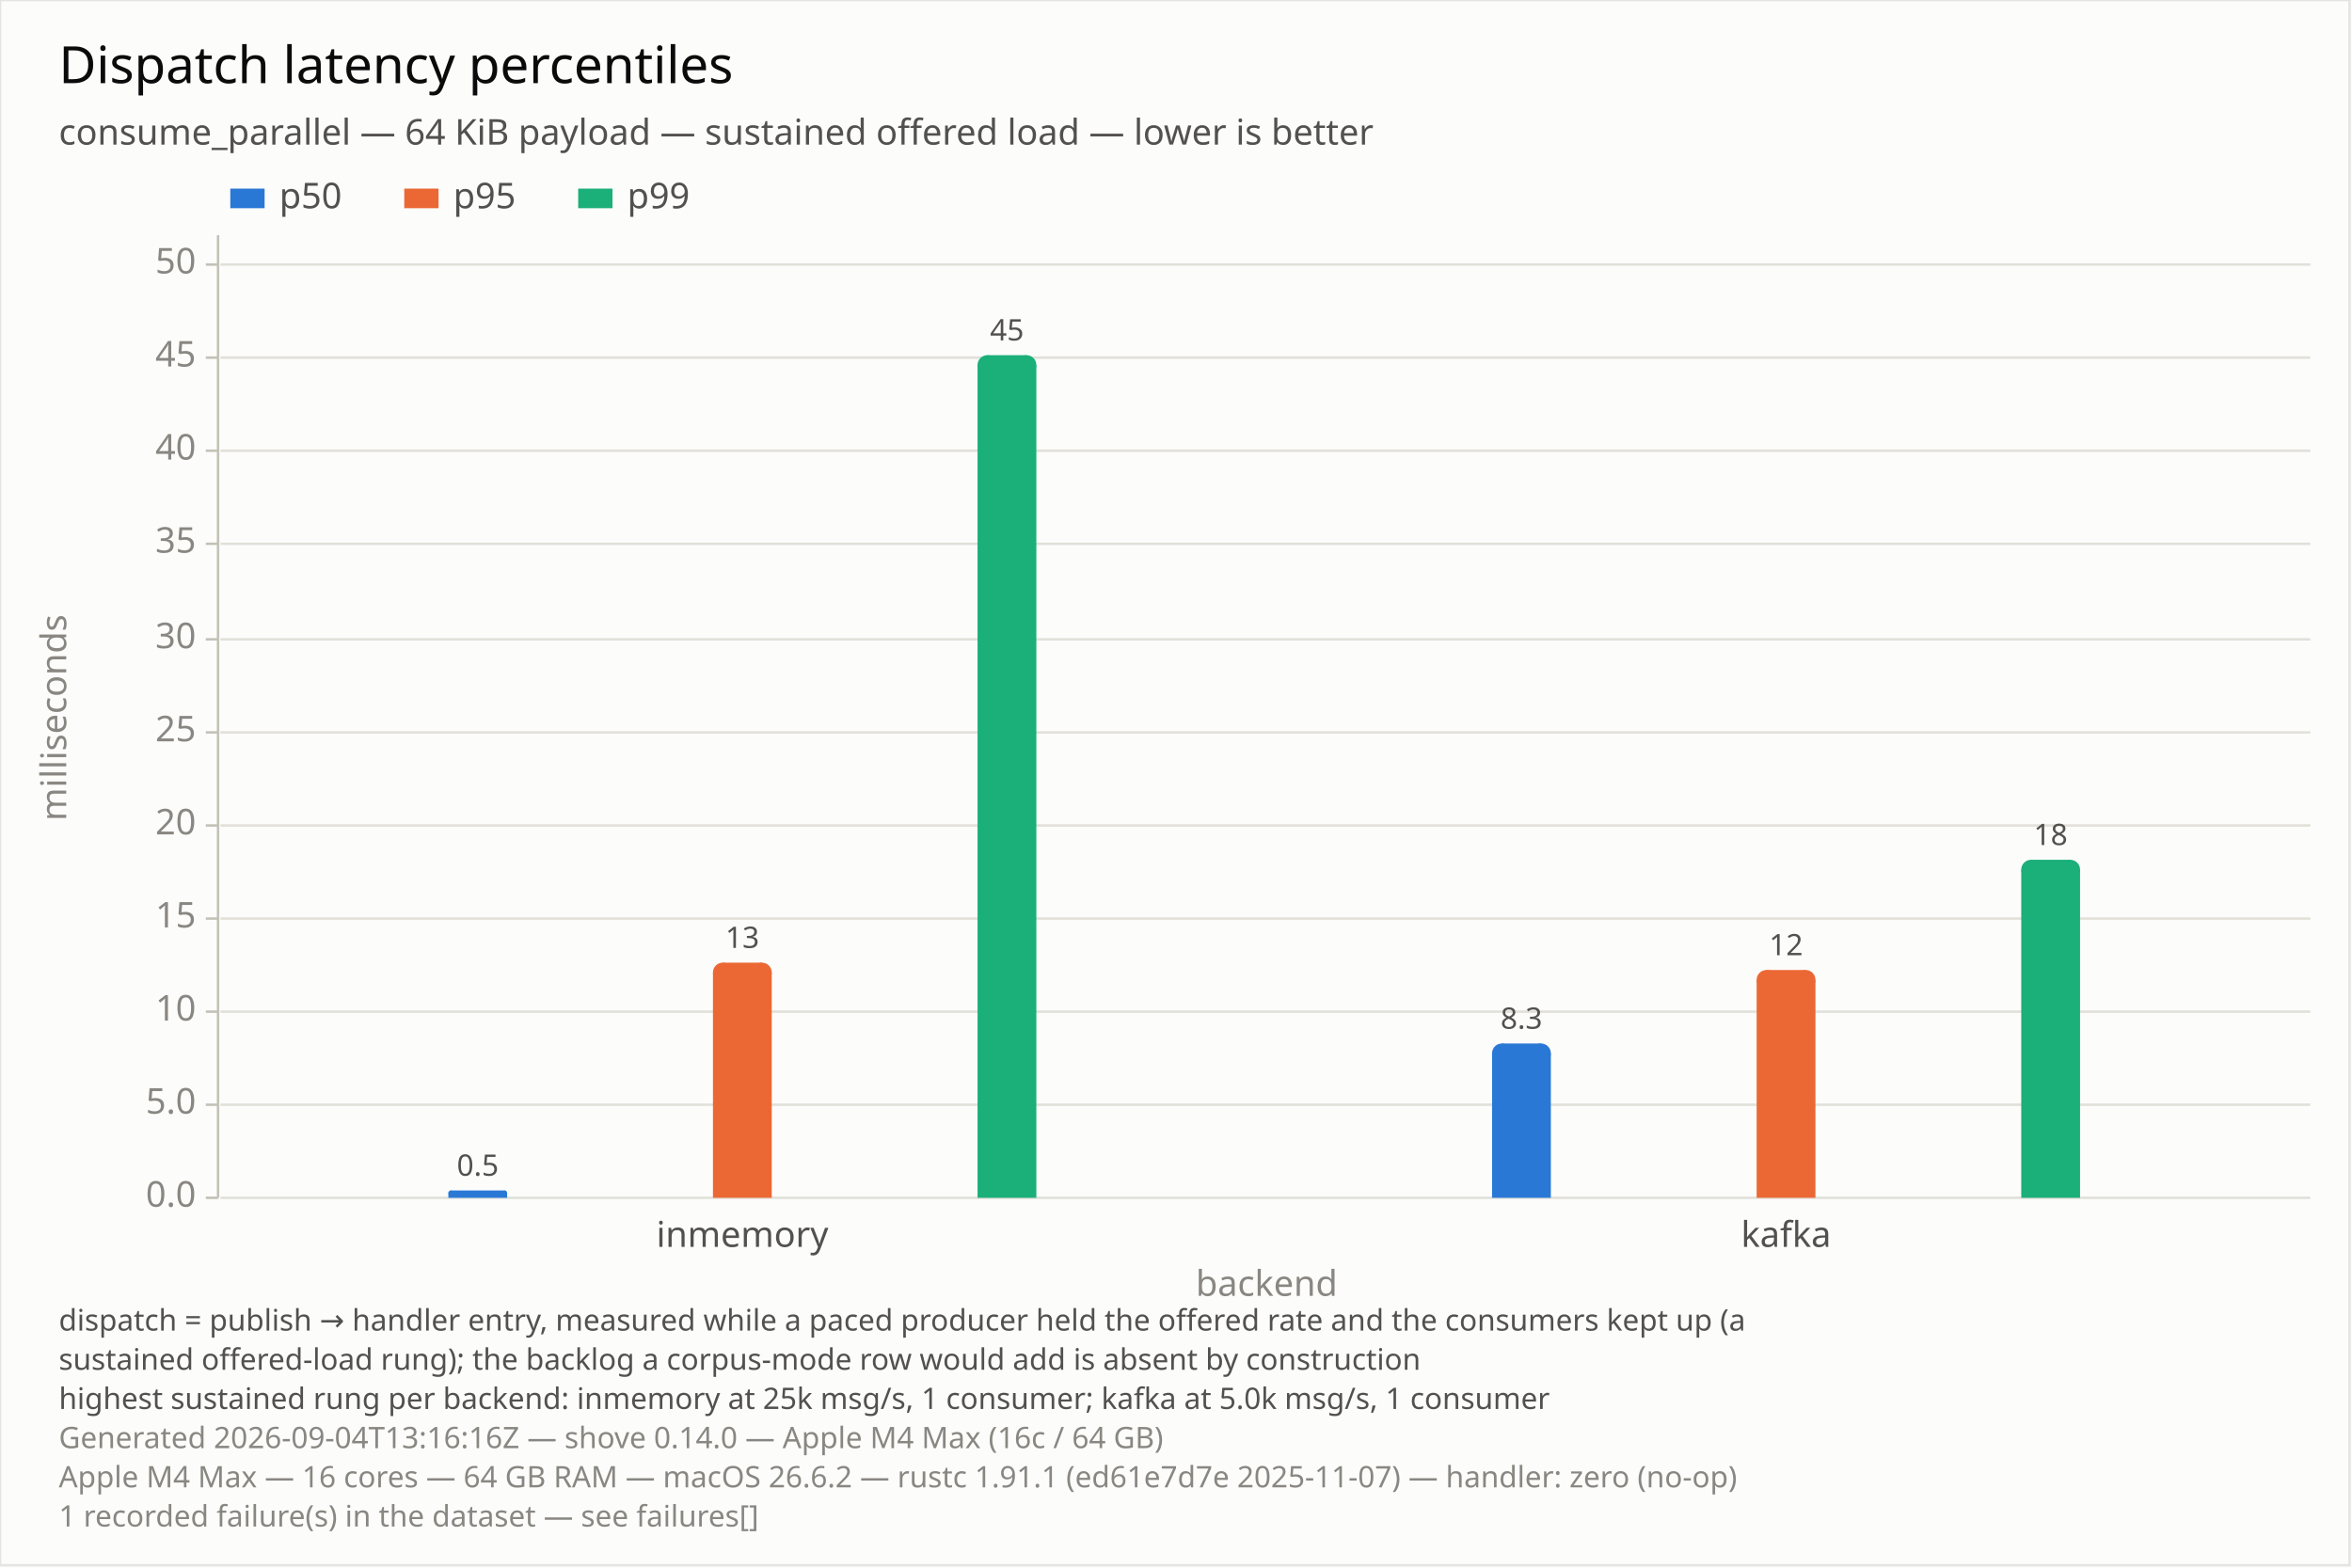
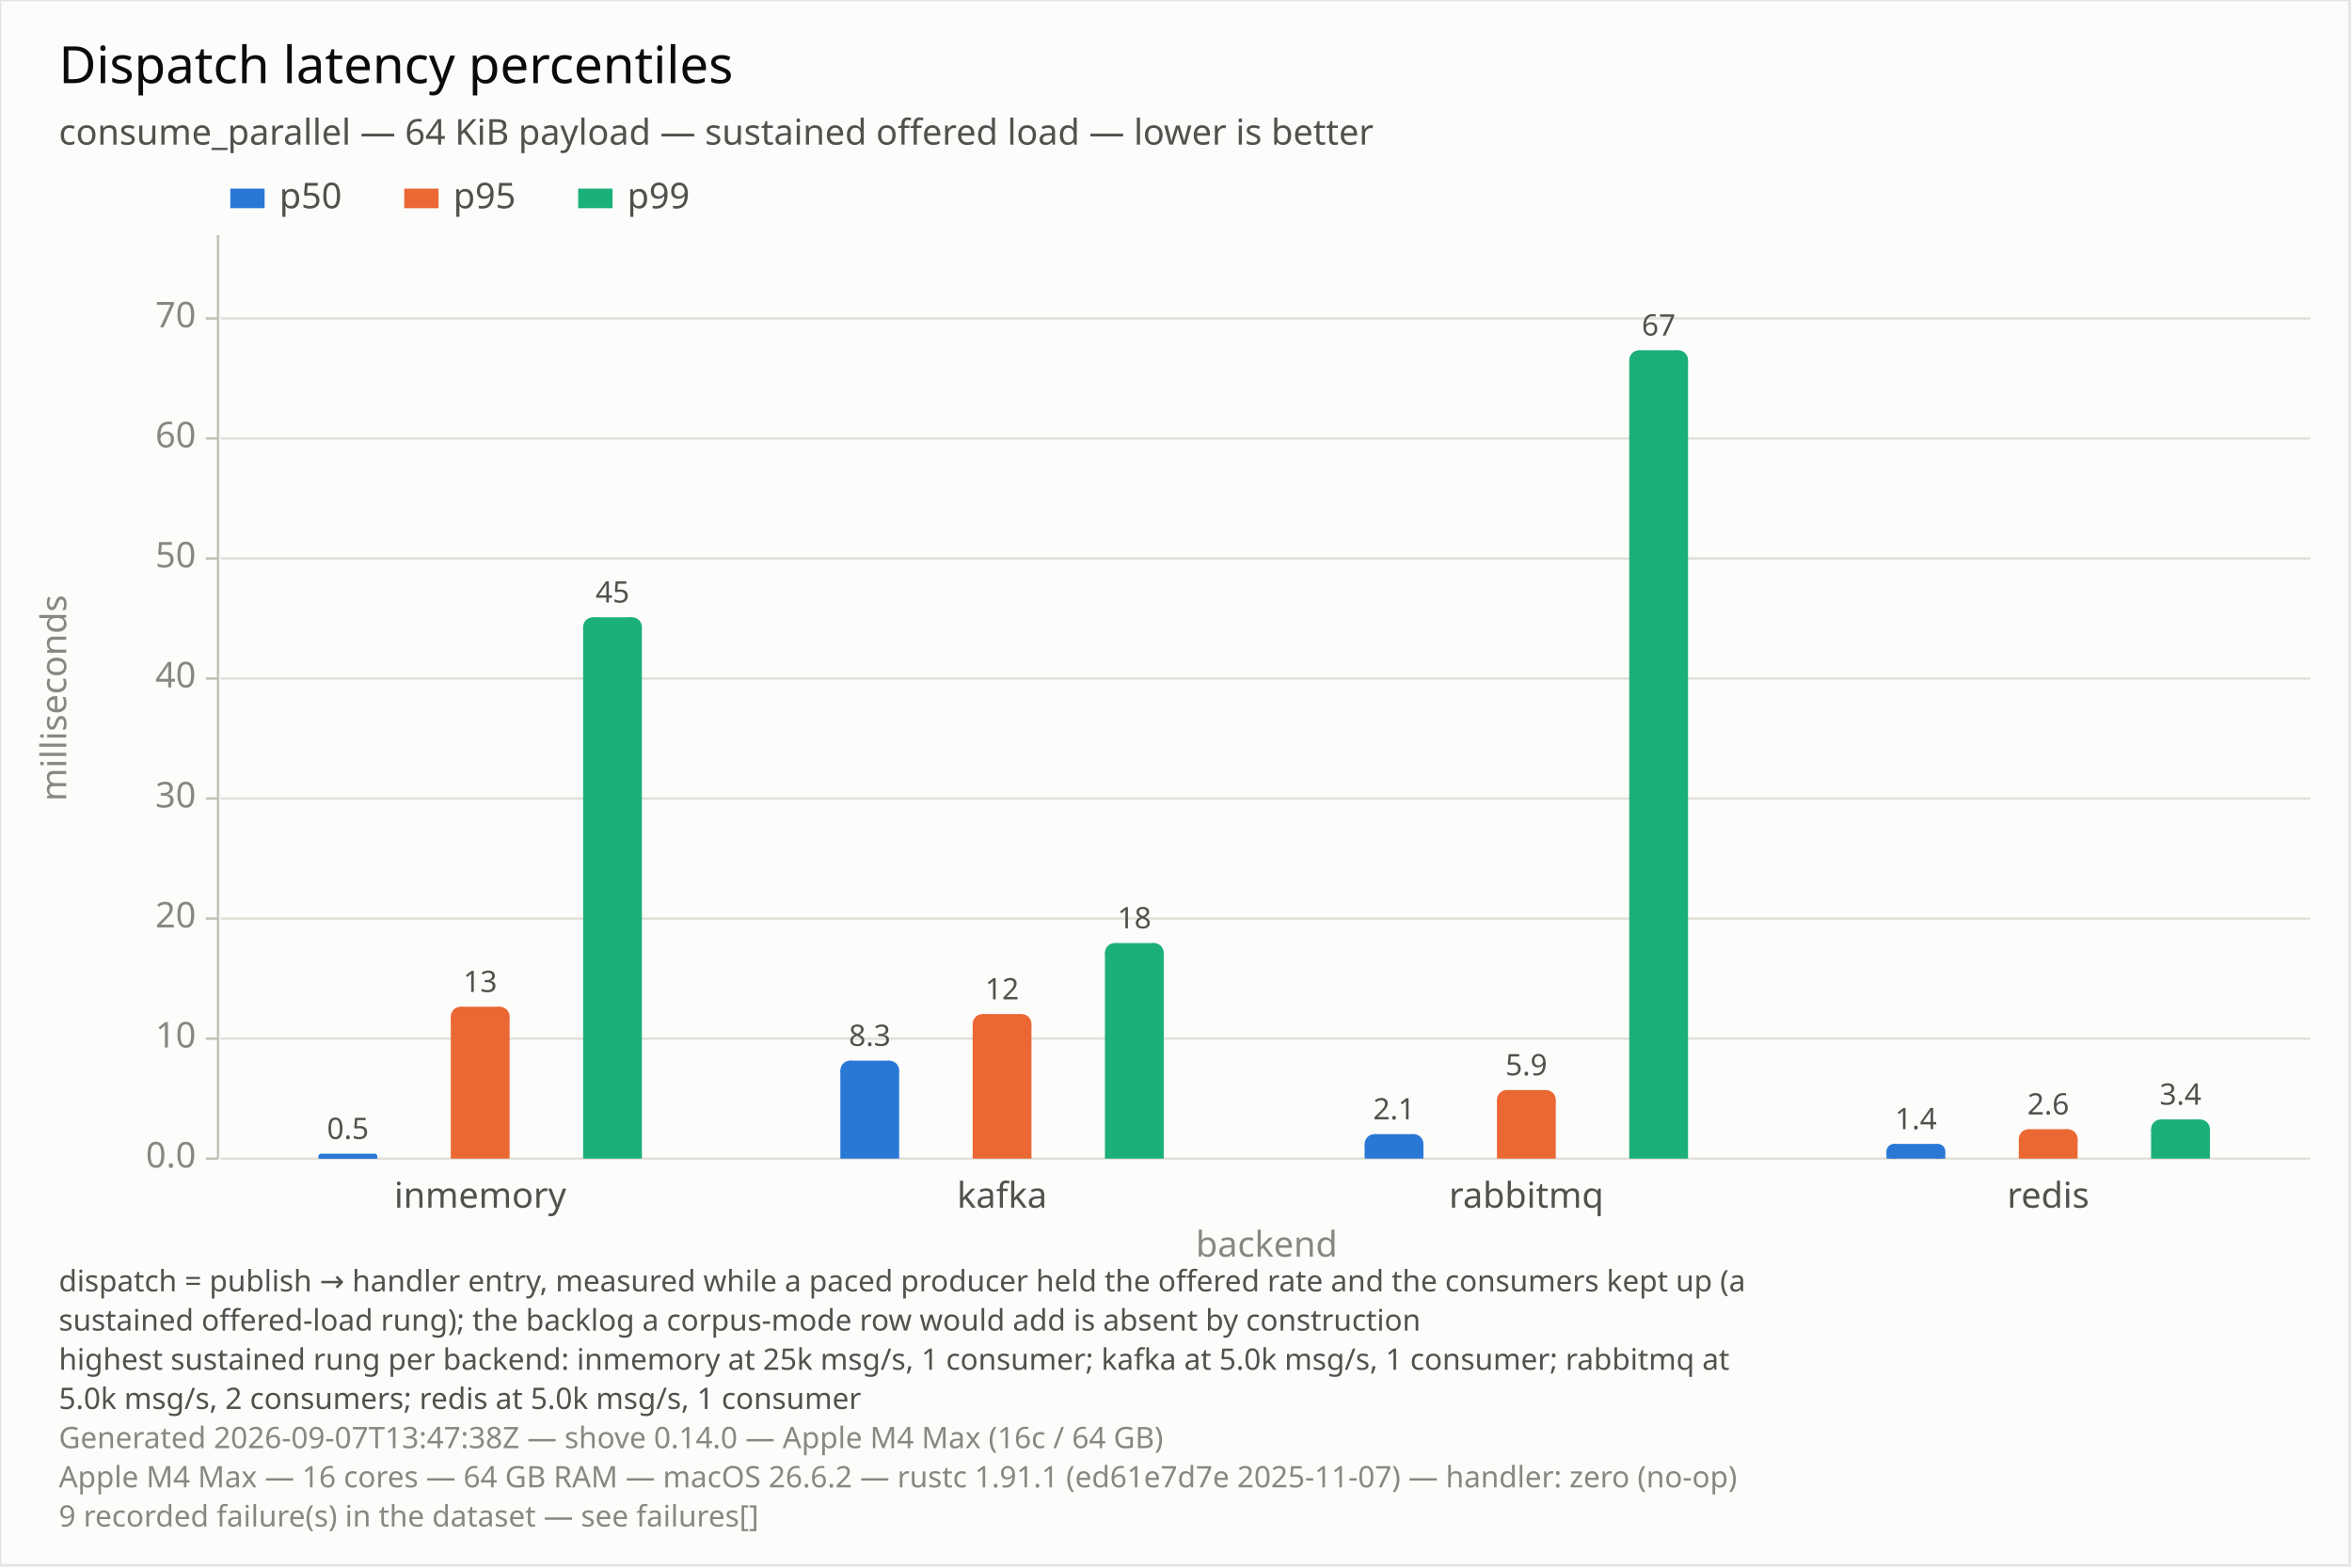
<svg xmlns="http://www.w3.org/2000/svg" width="960" height="640" viewBox="0 0 960 640">
  <rect x="0" y="0" width="960" height="640" opacity="1" fill="#FCFCFB" stroke="none" />
  <rect x="0" y="0" width="959" height="639" opacity="0.1" fill="none" stroke="#0B0B0B" />
  <text x="24" y="18" dy="0.76em" text-anchor="start" font-family="sans-serif" font-size="20.968" opacity="1" fill="#0B0B0B">
Dispatch latency percentiles
</text>
  <text x="24" y="48" dy="0.76em" text-anchor="start" font-family="sans-serif" font-size="14.516" opacity="1" fill="#52514E">
consume_parallel — 64 KiB payload — sustained offered load — lower is better
</text>
-   <text x="24" y="534" dy="0.76em" text-anchor="start" font-family="sans-serif" font-size="12.097" opacity="1" fill="#52514E">
+   <text x="24" y="518" dy="0.76em" text-anchor="start" font-family="sans-serif" font-size="12.097" opacity="1" fill="#52514E">
dispatch = publish → handler entry, measured while a paced producer held the offered rate and the consumers kept up (a
</text>
-   <text x="24" y="550" dy="0.76em" text-anchor="start" font-family="sans-serif" font-size="12.097" opacity="1" fill="#52514E">
+   <text x="24" y="534" dy="0.76em" text-anchor="start" font-family="sans-serif" font-size="12.097" opacity="1" fill="#52514E">
sustained offered-load rung); the backlog a corpus-mode row would add is absent by construction
</text>
+   <text x="24" y="550" dy="0.76em" text-anchor="start" font-family="sans-serif" font-size="12.097" opacity="1" fill="#52514E">
+ highest sustained rung per backend: inmemory at 25k msg/s, 1 consumer; kafka at 5.0k msg/s, 1 consumer; rabbitmq at
+ </text>
  <text x="24" y="566" dy="0.76em" text-anchor="start" font-family="sans-serif" font-size="12.097" opacity="1" fill="#52514E">
- highest sustained rung per backend: inmemory at 25k msg/s, 1 consumer; kafka at 5.0k msg/s, 1 consumer
+ 5.0k msg/s, 2 consumers; redis at 5.0k msg/s, 1 consumer
</text>
  <text x="24" y="582" dy="0.76em" text-anchor="start" font-family="sans-serif" font-size="12.097" opacity="1" fill="#898781">
- Generated 2026-09-04T13:16:16Z — shove 0.14.0 — Apple M4 Max (16c / 64 GB)
+ Generated 2026-09-07T13:47:38Z — shove 0.14.0 — Apple M4 Max (16c / 64 GB)
</text>
  <text x="24" y="598" dy="0.76em" text-anchor="start" font-family="sans-serif" font-size="12.097" opacity="1" fill="#898781">
Apple M4 Max — 16 cores — 64 GB RAM — macOS 26.6.2 — rustc 1.91.1 (ed61e7d7e 2025-11-07) — handler: zero (no-op)
</text>
  <text x="24" y="614" dy="0.76em" text-anchor="start" font-family="sans-serif" font-size="12.097" opacity="1" fill="#898781">
- 1 recorded failure(s) in the dataset — see failures[]
+ 9 recorded failure(s) in the dataset — see failures[]
</text>
-   <text x="16" y="293" dy="0.76em" text-anchor="middle" font-family="sans-serif" font-size="14.516" opacity="1" fill="#898781" transform="rotate(270, 16, 293)">
+   <text x="16" y="285" dy="0.76em" text-anchor="middle" font-family="sans-serif" font-size="14.516" opacity="1" fill="#898781" transform="rotate(270, 16, 285)">
milliseconds
</text>
-   <line opacity="1" stroke="#E1E0D9" stroke-width="1" x1="90" y1="489" x2="943" y2="489" />
-   <line opacity="1" stroke="#E1E0D9" stroke-width="1" x1="90" y1="451" x2="943" y2="451" />
-   <line opacity="1" stroke="#E1E0D9" stroke-width="1" x1="90" y1="413" x2="943" y2="413" />
+   <line opacity="1" stroke="#E1E0D9" stroke-width="1" x1="90" y1="473" x2="943" y2="473" />
+   <line opacity="1" stroke="#E1E0D9" stroke-width="1" x1="90" y1="424" x2="943" y2="424" />
  <line opacity="1" stroke="#E1E0D9" stroke-width="1" x1="90" y1="375" x2="943" y2="375" />
-   <line opacity="1" stroke="#E1E0D9" stroke-width="1" x1="90" y1="337" x2="943" y2="337" />
-   <line opacity="1" stroke="#E1E0D9" stroke-width="1" x1="90" y1="299" x2="943" y2="299" />
-   <line opacity="1" stroke="#E1E0D9" stroke-width="1" x1="90" y1="261" x2="943" y2="261" />
-   <line opacity="1" stroke="#E1E0D9" stroke-width="1" x1="90" y1="222" x2="943" y2="222" />
-   <line opacity="1" stroke="#E1E0D9" stroke-width="1" x1="90" y1="184" x2="943" y2="184" />
-   <line opacity="1" stroke="#E1E0D9" stroke-width="1" x1="90" y1="146" x2="943" y2="146" />
-   <line opacity="1" stroke="#E1E0D9" stroke-width="1" x1="90" y1="108" x2="943" y2="108" />
-   <polyline fill="none" opacity="1" stroke="#C3C2B7" stroke-width="1" points="89,96 89,489 " />
-   <text x="80" y="489" dy="0.5ex" text-anchor="end" font-family="sans-serif" font-size="14.516" opacity="1" fill="#898781">
+   <line opacity="1" stroke="#E1E0D9" stroke-width="1" x1="90" y1="326" x2="943" y2="326" />
+   <line opacity="1" stroke="#E1E0D9" stroke-width="1" x1="90" y1="277" x2="943" y2="277" />
+   <line opacity="1" stroke="#E1E0D9" stroke-width="1" x1="90" y1="228" x2="943" y2="228" />
+   <line opacity="1" stroke="#E1E0D9" stroke-width="1" x1="90" y1="179" x2="943" y2="179" />
+   <line opacity="1" stroke="#E1E0D9" stroke-width="1" x1="90" y1="130" x2="943" y2="130" />
+   <polyline fill="none" opacity="1" stroke="#C3C2B7" stroke-width="1" points="89,96 89,473 " />
+   <text x="80" y="473" dy="0.5ex" text-anchor="end" font-family="sans-serif" font-size="14.516" opacity="1" fill="#898781">
0.0
</text>
-   <polyline fill="none" opacity="1" stroke="#C3C2B7" stroke-width="1" points="84,489 89,489 " />
-   <text x="80" y="451" dy="0.5ex" text-anchor="end" font-family="sans-serif" font-size="14.516" opacity="1" fill="#898781">
- 5.0
- </text>
-   <polyline fill="none" opacity="1" stroke="#C3C2B7" stroke-width="1" points="84,451 89,451 " />
-   <text x="80" y="413" dy="0.5ex" text-anchor="end" font-family="sans-serif" font-size="14.516" opacity="1" fill="#898781">
+   <polyline fill="none" opacity="1" stroke="#C3C2B7" stroke-width="1" points="84,473 89,473 " />
+   <text x="80" y="424" dy="0.5ex" text-anchor="end" font-family="sans-serif" font-size="14.516" opacity="1" fill="#898781">
10
</text>
-   <polyline fill="none" opacity="1" stroke="#C3C2B7" stroke-width="1" points="84,413 89,413 " />
+   <polyline fill="none" opacity="1" stroke="#C3C2B7" stroke-width="1" points="84,424 89,424 " />
  <text x="80" y="375" dy="0.5ex" text-anchor="end" font-family="sans-serif" font-size="14.516" opacity="1" fill="#898781">
- 15
+ 20
</text>
  <polyline fill="none" opacity="1" stroke="#C3C2B7" stroke-width="1" points="84,375 89,375 " />
-   <text x="80" y="337" dy="0.5ex" text-anchor="end" font-family="sans-serif" font-size="14.516" opacity="1" fill="#898781">
- 20
- </text>
-   <polyline fill="none" opacity="1" stroke="#C3C2B7" stroke-width="1" points="84,337 89,337 " />
-   <text x="80" y="299" dy="0.5ex" text-anchor="end" font-family="sans-serif" font-size="14.516" opacity="1" fill="#898781">
- 25
- </text>
-   <polyline fill="none" opacity="1" stroke="#C3C2B7" stroke-width="1" points="84,299 89,299 " />
-   <text x="80" y="261" dy="0.5ex" text-anchor="end" font-family="sans-serif" font-size="14.516" opacity="1" fill="#898781">
+   <text x="80" y="326" dy="0.5ex" text-anchor="end" font-family="sans-serif" font-size="14.516" opacity="1" fill="#898781">
30
</text>
-   <polyline fill="none" opacity="1" stroke="#C3C2B7" stroke-width="1" points="84,261 89,261 " />
-   <text x="80" y="222" dy="0.5ex" text-anchor="end" font-family="sans-serif" font-size="14.516" opacity="1" fill="#898781">
- 35
- </text>
-   <polyline fill="none" opacity="1" stroke="#C3C2B7" stroke-width="1" points="84,222 89,222 " />
-   <text x="80" y="184" dy="0.5ex" text-anchor="end" font-family="sans-serif" font-size="14.516" opacity="1" fill="#898781">
+   <polyline fill="none" opacity="1" stroke="#C3C2B7" stroke-width="1" points="84,326 89,326 " />
+   <text x="80" y="277" dy="0.5ex" text-anchor="end" font-family="sans-serif" font-size="14.516" opacity="1" fill="#898781">
40
</text>
-   <polyline fill="none" opacity="1" stroke="#C3C2B7" stroke-width="1" points="84,184 89,184 " />
-   <text x="80" y="146" dy="0.5ex" text-anchor="end" font-family="sans-serif" font-size="14.516" opacity="1" fill="#898781">
+   <polyline fill="none" opacity="1" stroke="#C3C2B7" stroke-width="1" points="84,277 89,277 " />
+   <text x="80" y="228" dy="0.5ex" text-anchor="end" font-family="sans-serif" font-size="14.516" opacity="1" fill="#898781">
+ 50
+ </text>
+   <polyline fill="none" opacity="1" stroke="#C3C2B7" stroke-width="1" points="84,228 89,228 " />
+   <text x="80" y="179" dy="0.5ex" text-anchor="end" font-family="sans-serif" font-size="14.516" opacity="1" fill="#898781">
+ 60
+ </text>
+   <polyline fill="none" opacity="1" stroke="#C3C2B7" stroke-width="1" points="84,179 89,179 " />
+   <text x="80" y="130" dy="0.5ex" text-anchor="end" font-family="sans-serif" font-size="14.516" opacity="1" fill="#898781">
+ 70
+ </text>
+   <polyline fill="none" opacity="1" stroke="#C3C2B7" stroke-width="1" points="84,130 89,130 " />
+   <rect x="130" y="472" width="24" height="1" opacity="1" fill="#2A78D6" stroke="none" />
+   <rect x="131" y="471" width="22" height="2" opacity="1" fill="#2A78D6" stroke="none" />
+   <circle cx="131" cy="472" r="1" opacity="1" fill="#2A78D6" stroke="none" stroke-width="0" />
+   <circle cx="153" cy="472" r="1" opacity="1" fill="#2A78D6" stroke="none" stroke-width="0" />
+   <text x="142" y="468" dy="-0.5ex" text-anchor="middle" font-family="sans-serif" font-size="12.097" opacity="1" fill="#52514E">
+ 0.5
+ </text>
+   <rect x="184" y="415" width="24" height="58" opacity="1" fill="#EB6834" stroke="none" />
+   <rect x="188" y="411" width="16" height="5" opacity="1" fill="#EB6834" stroke="none" />
+   <circle cx="188" cy="415" r="4" opacity="1" fill="#EB6834" stroke="none" stroke-width="0" />
+   <circle cx="204" cy="415" r="4" opacity="1" fill="#EB6834" stroke="none" stroke-width="0" />
+   <text x="196" y="408" dy="-0.5ex" text-anchor="middle" font-family="sans-serif" font-size="12.097" opacity="1" fill="#52514E">
+ 13
+ </text>
+   <rect x="238" y="256" width="24" height="217" opacity="1" fill="#1BAF7A" stroke="none" />
+   <rect x="242" y="252" width="16" height="5" opacity="1" fill="#1BAF7A" stroke="none" />
+   <circle cx="242" cy="256" r="4" opacity="1" fill="#1BAF7A" stroke="none" stroke-width="0" />
+   <circle cx="258" cy="256" r="4" opacity="1" fill="#1BAF7A" stroke="none" stroke-width="0" />
+   <text x="250" y="249" dy="-0.5ex" text-anchor="middle" font-family="sans-serif" font-size="12.097" opacity="1" fill="#52514E">
45
</text>
-   <polyline fill="none" opacity="1" stroke="#C3C2B7" stroke-width="1" points="84,146 89,146 " />
-   <text x="80" y="108" dy="0.5ex" text-anchor="end" font-family="sans-serif" font-size="14.516" opacity="1" fill="#898781">
- 50
- </text>
-   <polyline fill="none" opacity="1" stroke="#C3C2B7" stroke-width="1" points="84,108 89,108 " />
-   <rect x="183" y="487" width="24" height="2" opacity="1" fill="#2A78D6" stroke="none" />
-   <rect x="184" y="486" width="22" height="2" opacity="1" fill="#2A78D6" stroke="none" />
-   <circle cx="184" cy="487" r="1" opacity="1" fill="#2A78D6" stroke="none" stroke-width="0" />
-   <circle cx="206" cy="487" r="1" opacity="1" fill="#2A78D6" stroke="none" stroke-width="0" />
-   <text x="195" y="483" dy="-0.5ex" text-anchor="middle" font-family="sans-serif" font-size="12.097" opacity="1" fill="#52514E">
- 0.5
- </text>
-   <rect x="291" y="397" width="24" height="92" opacity="1" fill="#EB6834" stroke="none" />
-   <rect x="295" y="393" width="16" height="5" opacity="1" fill="#EB6834" stroke="none" />
-   <circle cx="295" cy="397" r="4" opacity="1" fill="#EB6834" stroke="none" stroke-width="0" />
-   <circle cx="311" cy="397" r="4" opacity="1" fill="#EB6834" stroke="none" stroke-width="0" />
-   <text x="303" y="390" dy="-0.5ex" text-anchor="middle" font-family="sans-serif" font-size="12.097" opacity="1" fill="#52514E">
- 13
- </text>
-   <rect x="399" y="149" width="24" height="340" opacity="1" fill="#1BAF7A" stroke="none" />
-   <rect x="403" y="145" width="16" height="5" opacity="1" fill="#1BAF7A" stroke="none" />
-   <circle cx="403" cy="149" r="4" opacity="1" fill="#1BAF7A" stroke="none" stroke-width="0" />
-   <circle cx="419" cy="149" r="4" opacity="1" fill="#1BAF7A" stroke="none" stroke-width="0" />
-   <text x="411" y="142" dy="-0.5ex" text-anchor="middle" font-family="sans-serif" font-size="12.097" opacity="1" fill="#52514E">
- 45
- </text>
-   <rect x="609" y="430" width="24" height="59" opacity="1" fill="#2A78D6" stroke="none" />
-   <rect x="613" y="426" width="16" height="5" opacity="1" fill="#2A78D6" stroke="none" />
-   <circle cx="613" cy="430" r="4" opacity="1" fill="#2A78D6" stroke="none" stroke-width="0" />
-   <circle cx="629" cy="430" r="4" opacity="1" fill="#2A78D6" stroke="none" stroke-width="0" />
-   <text x="621" y="423" dy="-0.5ex" text-anchor="middle" font-family="sans-serif" font-size="12.097" opacity="1" fill="#52514E">
+   <rect x="343" y="437" width="24" height="36" opacity="1" fill="#2A78D6" stroke="none" />
+   <rect x="347" y="433" width="16" height="5" opacity="1" fill="#2A78D6" stroke="none" />
+   <circle cx="347" cy="437" r="4" opacity="1" fill="#2A78D6" stroke="none" stroke-width="0" />
+   <circle cx="363" cy="437" r="4" opacity="1" fill="#2A78D6" stroke="none" stroke-width="0" />
+   <text x="355" y="430" dy="-0.5ex" text-anchor="middle" font-family="sans-serif" font-size="12.097" opacity="1" fill="#52514E">
8.3
</text>
-   <rect x="717" y="400" width="24" height="89" opacity="1" fill="#EB6834" stroke="none" />
-   <rect x="721" y="396" width="16" height="5" opacity="1" fill="#EB6834" stroke="none" />
-   <circle cx="721" cy="400" r="4" opacity="1" fill="#EB6834" stroke="none" stroke-width="0" />
-   <circle cx="737" cy="400" r="4" opacity="1" fill="#EB6834" stroke="none" stroke-width="0" />
-   <text x="729" y="393" dy="-0.5ex" text-anchor="middle" font-family="sans-serif" font-size="12.097" opacity="1" fill="#52514E">
+   <rect x="397" y="418" width="24" height="55" opacity="1" fill="#EB6834" stroke="none" />
+   <rect x="401" y="414" width="16" height="5" opacity="1" fill="#EB6834" stroke="none" />
+   <circle cx="401" cy="418" r="4" opacity="1" fill="#EB6834" stroke="none" stroke-width="0" />
+   <circle cx="417" cy="418" r="4" opacity="1" fill="#EB6834" stroke="none" stroke-width="0" />
+   <text x="409" y="411" dy="-0.5ex" text-anchor="middle" font-family="sans-serif" font-size="12.097" opacity="1" fill="#52514E">
12
</text>
-   <rect x="825" y="355" width="24" height="134" opacity="1" fill="#1BAF7A" stroke="none" />
-   <rect x="829" y="351" width="16" height="5" opacity="1" fill="#1BAF7A" stroke="none" />
-   <circle cx="829" cy="355" r="4" opacity="1" fill="#1BAF7A" stroke="none" stroke-width="0" />
-   <circle cx="845" cy="355" r="4" opacity="1" fill="#1BAF7A" stroke="none" stroke-width="0" />
-   <text x="837" y="348" dy="-0.5ex" text-anchor="middle" font-family="sans-serif" font-size="12.097" opacity="1" fill="#52514E">
+   <rect x="451" y="389" width="24" height="84" opacity="1" fill="#1BAF7A" stroke="none" />
+   <rect x="455" y="385" width="16" height="5" opacity="1" fill="#1BAF7A" stroke="none" />
+   <circle cx="455" cy="389" r="4" opacity="1" fill="#1BAF7A" stroke="none" stroke-width="0" />
+   <circle cx="471" cy="389" r="4" opacity="1" fill="#1BAF7A" stroke="none" stroke-width="0" />
+   <text x="463" y="382" dy="-0.5ex" text-anchor="middle" font-family="sans-serif" font-size="12.097" opacity="1" fill="#52514E">
18
</text>
-   <text x="303" y="498" dy="0.76em" text-anchor="middle" font-family="sans-serif" font-size="14.516" opacity="1" fill="#52514E">
+   <rect x="557" y="467" width="24" height="6" opacity="1" fill="#2A78D6" stroke="none" />
+   <rect x="561" y="463" width="16" height="5" opacity="1" fill="#2A78D6" stroke="none" />
+   <circle cx="561" cy="467" r="4" opacity="1" fill="#2A78D6" stroke="none" stroke-width="0" />
+   <circle cx="577" cy="467" r="4" opacity="1" fill="#2A78D6" stroke="none" stroke-width="0" />
+   <text x="569" y="460" dy="-0.5ex" text-anchor="middle" font-family="sans-serif" font-size="12.097" opacity="1" fill="#52514E">
+ 2.1
+ </text>
+   <rect x="611" y="449" width="24" height="24" opacity="1" fill="#EB6834" stroke="none" />
+   <rect x="615" y="445" width="16" height="5" opacity="1" fill="#EB6834" stroke="none" />
+   <circle cx="615" cy="449" r="4" opacity="1" fill="#EB6834" stroke="none" stroke-width="0" />
+   <circle cx="631" cy="449" r="4" opacity="1" fill="#EB6834" stroke="none" stroke-width="0" />
+   <text x="623" y="442" dy="-0.5ex" text-anchor="middle" font-family="sans-serif" font-size="12.097" opacity="1" fill="#52514E">
+ 5.9
+ </text>
+   <rect x="665" y="147" width="24" height="326" opacity="1" fill="#1BAF7A" stroke="none" />
+   <rect x="669" y="143" width="16" height="5" opacity="1" fill="#1BAF7A" stroke="none" />
+   <circle cx="669" cy="147" r="4" opacity="1" fill="#1BAF7A" stroke="none" stroke-width="0" />
+   <circle cx="685" cy="147" r="4" opacity="1" fill="#1BAF7A" stroke="none" stroke-width="0" />
+   <text x="677" y="140" dy="-0.5ex" text-anchor="middle" font-family="sans-serif" font-size="12.097" opacity="1" fill="#52514E">
+ 67
+ </text>
+   <rect x="770" y="470" width="24" height="3" opacity="1" fill="#2A78D6" stroke="none" />
+   <rect x="773" y="467" width="18" height="4" opacity="1" fill="#2A78D6" stroke="none" />
+   <circle cx="773" cy="470" r="3" opacity="1" fill="#2A78D6" stroke="none" stroke-width="0" />
+   <circle cx="791" cy="470" r="3" opacity="1" fill="#2A78D6" stroke="none" stroke-width="0" />
+   <text x="782" y="464" dy="-0.5ex" text-anchor="middle" font-family="sans-serif" font-size="12.097" opacity="1" fill="#52514E">
+ 1.4
+ </text>
+   <rect x="824" y="465" width="24" height="8" opacity="1" fill="#EB6834" stroke="none" />
+   <rect x="828" y="461" width="16" height="5" opacity="1" fill="#EB6834" stroke="none" />
+   <circle cx="828" cy="465" r="4" opacity="1" fill="#EB6834" stroke="none" stroke-width="0" />
+   <circle cx="844" cy="465" r="4" opacity="1" fill="#EB6834" stroke="none" stroke-width="0" />
+   <text x="836" y="458" dy="-0.5ex" text-anchor="middle" font-family="sans-serif" font-size="12.097" opacity="1" fill="#52514E">
+ 2.6
+ </text>
+   <rect x="878" y="461" width="24" height="12" opacity="1" fill="#1BAF7A" stroke="none" />
+   <rect x="882" y="457" width="16" height="5" opacity="1" fill="#1BAF7A" stroke="none" />
+   <circle cx="882" cy="461" r="4" opacity="1" fill="#1BAF7A" stroke="none" stroke-width="0" />
+   <circle cx="898" cy="461" r="4" opacity="1" fill="#1BAF7A" stroke="none" stroke-width="0" />
+   <text x="890" y="454" dy="-0.5ex" text-anchor="middle" font-family="sans-serif" font-size="12.097" opacity="1" fill="#52514E">
+ 3.4
+ </text>
+   <text x="196" y="482" dy="0.76em" text-anchor="middle" font-family="sans-serif" font-size="14.516" opacity="1" fill="#52514E">
inmemory
</text>
-   <text x="729" y="498" dy="0.76em" text-anchor="middle" font-family="sans-serif" font-size="14.516" opacity="1" fill="#52514E">
+   <text x="409" y="482" dy="0.76em" text-anchor="middle" font-family="sans-serif" font-size="14.516" opacity="1" fill="#52514E">
kafka
</text>
-   <text x="517" y="518" dy="0.76em" text-anchor="middle" font-family="sans-serif" font-size="14.516" opacity="1" fill="#898781">
+   <text x="623" y="482" dy="0.76em" text-anchor="middle" font-family="sans-serif" font-size="14.516" opacity="1" fill="#52514E">
+ rabbitmq
+ </text>
+   <text x="836" y="482" dy="0.76em" text-anchor="middle" font-family="sans-serif" font-size="14.516" opacity="1" fill="#52514E">
+ redis
+ </text>
+   <text x="517" y="502" dy="0.76em" text-anchor="middle" font-family="sans-serif" font-size="14.516" opacity="1" fill="#898781">
backend
</text>
  <rect x="94" y="77" width="14" height="8" opacity="1" fill="#2A78D6" stroke="none" />
  <text x="114" y="74" dy="0.76em" text-anchor="start" font-family="sans-serif" font-size="14.516" opacity="1" fill="#52514E">
p50
</text>
  <rect x="165" y="77" width="14" height="8" opacity="1" fill="#EB6834" stroke="none" />
  <text x="185" y="74" dy="0.76em" text-anchor="start" font-family="sans-serif" font-size="14.516" opacity="1" fill="#52514E">
p95
</text>
  <rect x="236" y="77" width="14" height="8" opacity="1" fill="#1BAF7A" stroke="none" />
  <text x="256" y="74" dy="0.76em" text-anchor="start" font-family="sans-serif" font-size="14.516" opacity="1" fill="#52514E">
p99
</text>
</svg>
